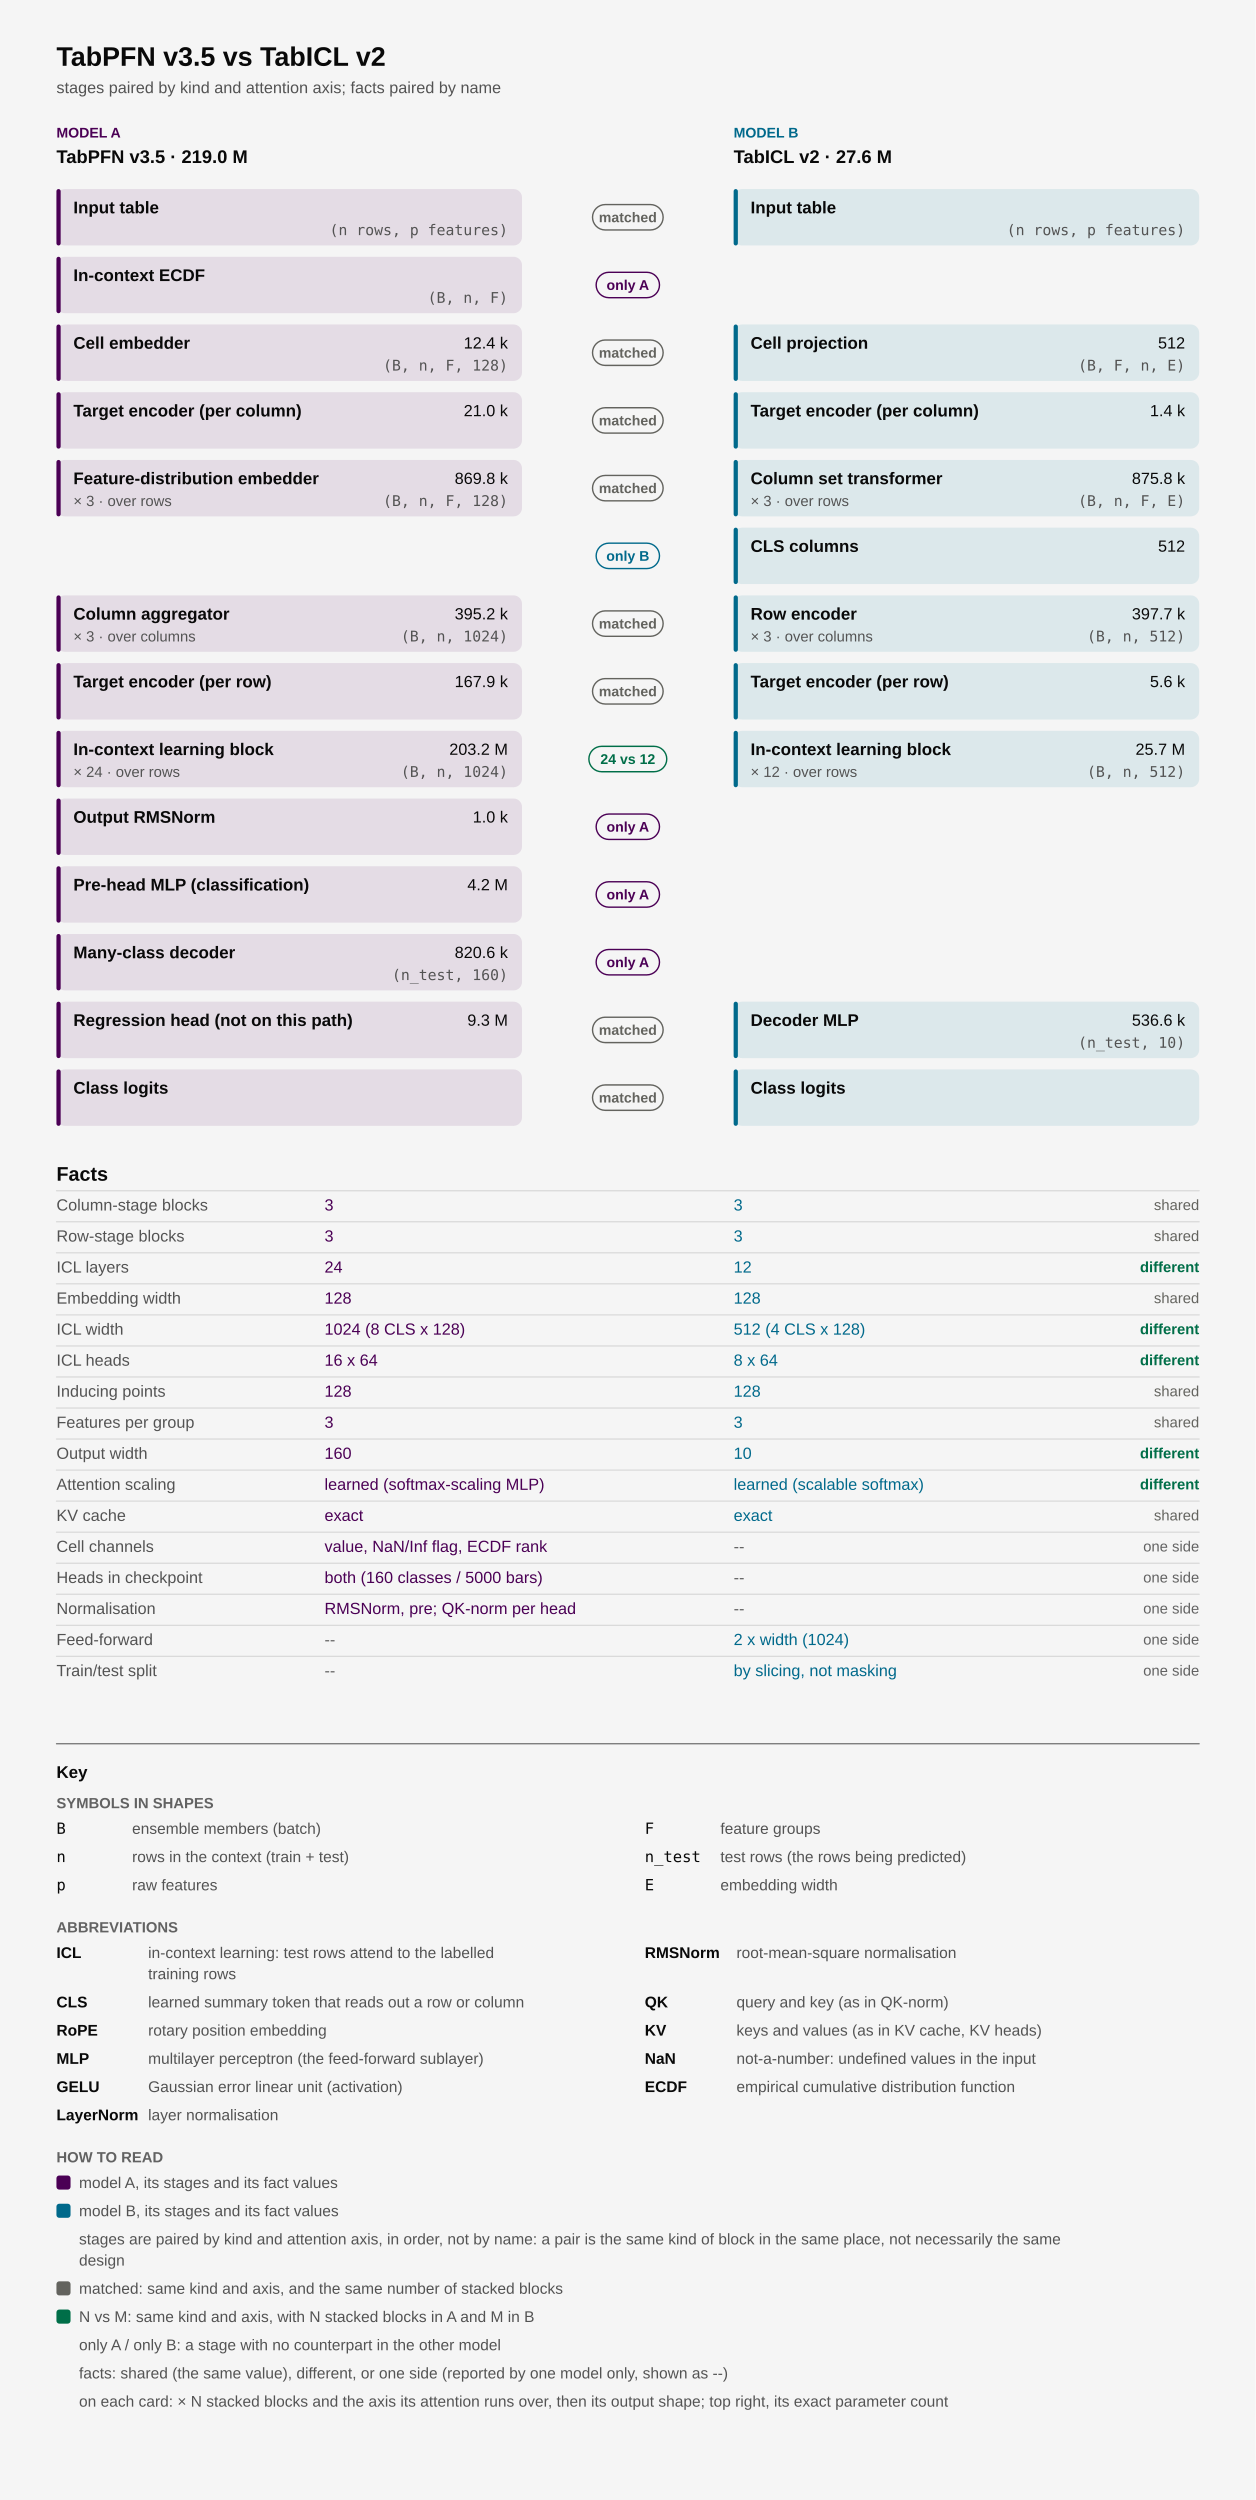
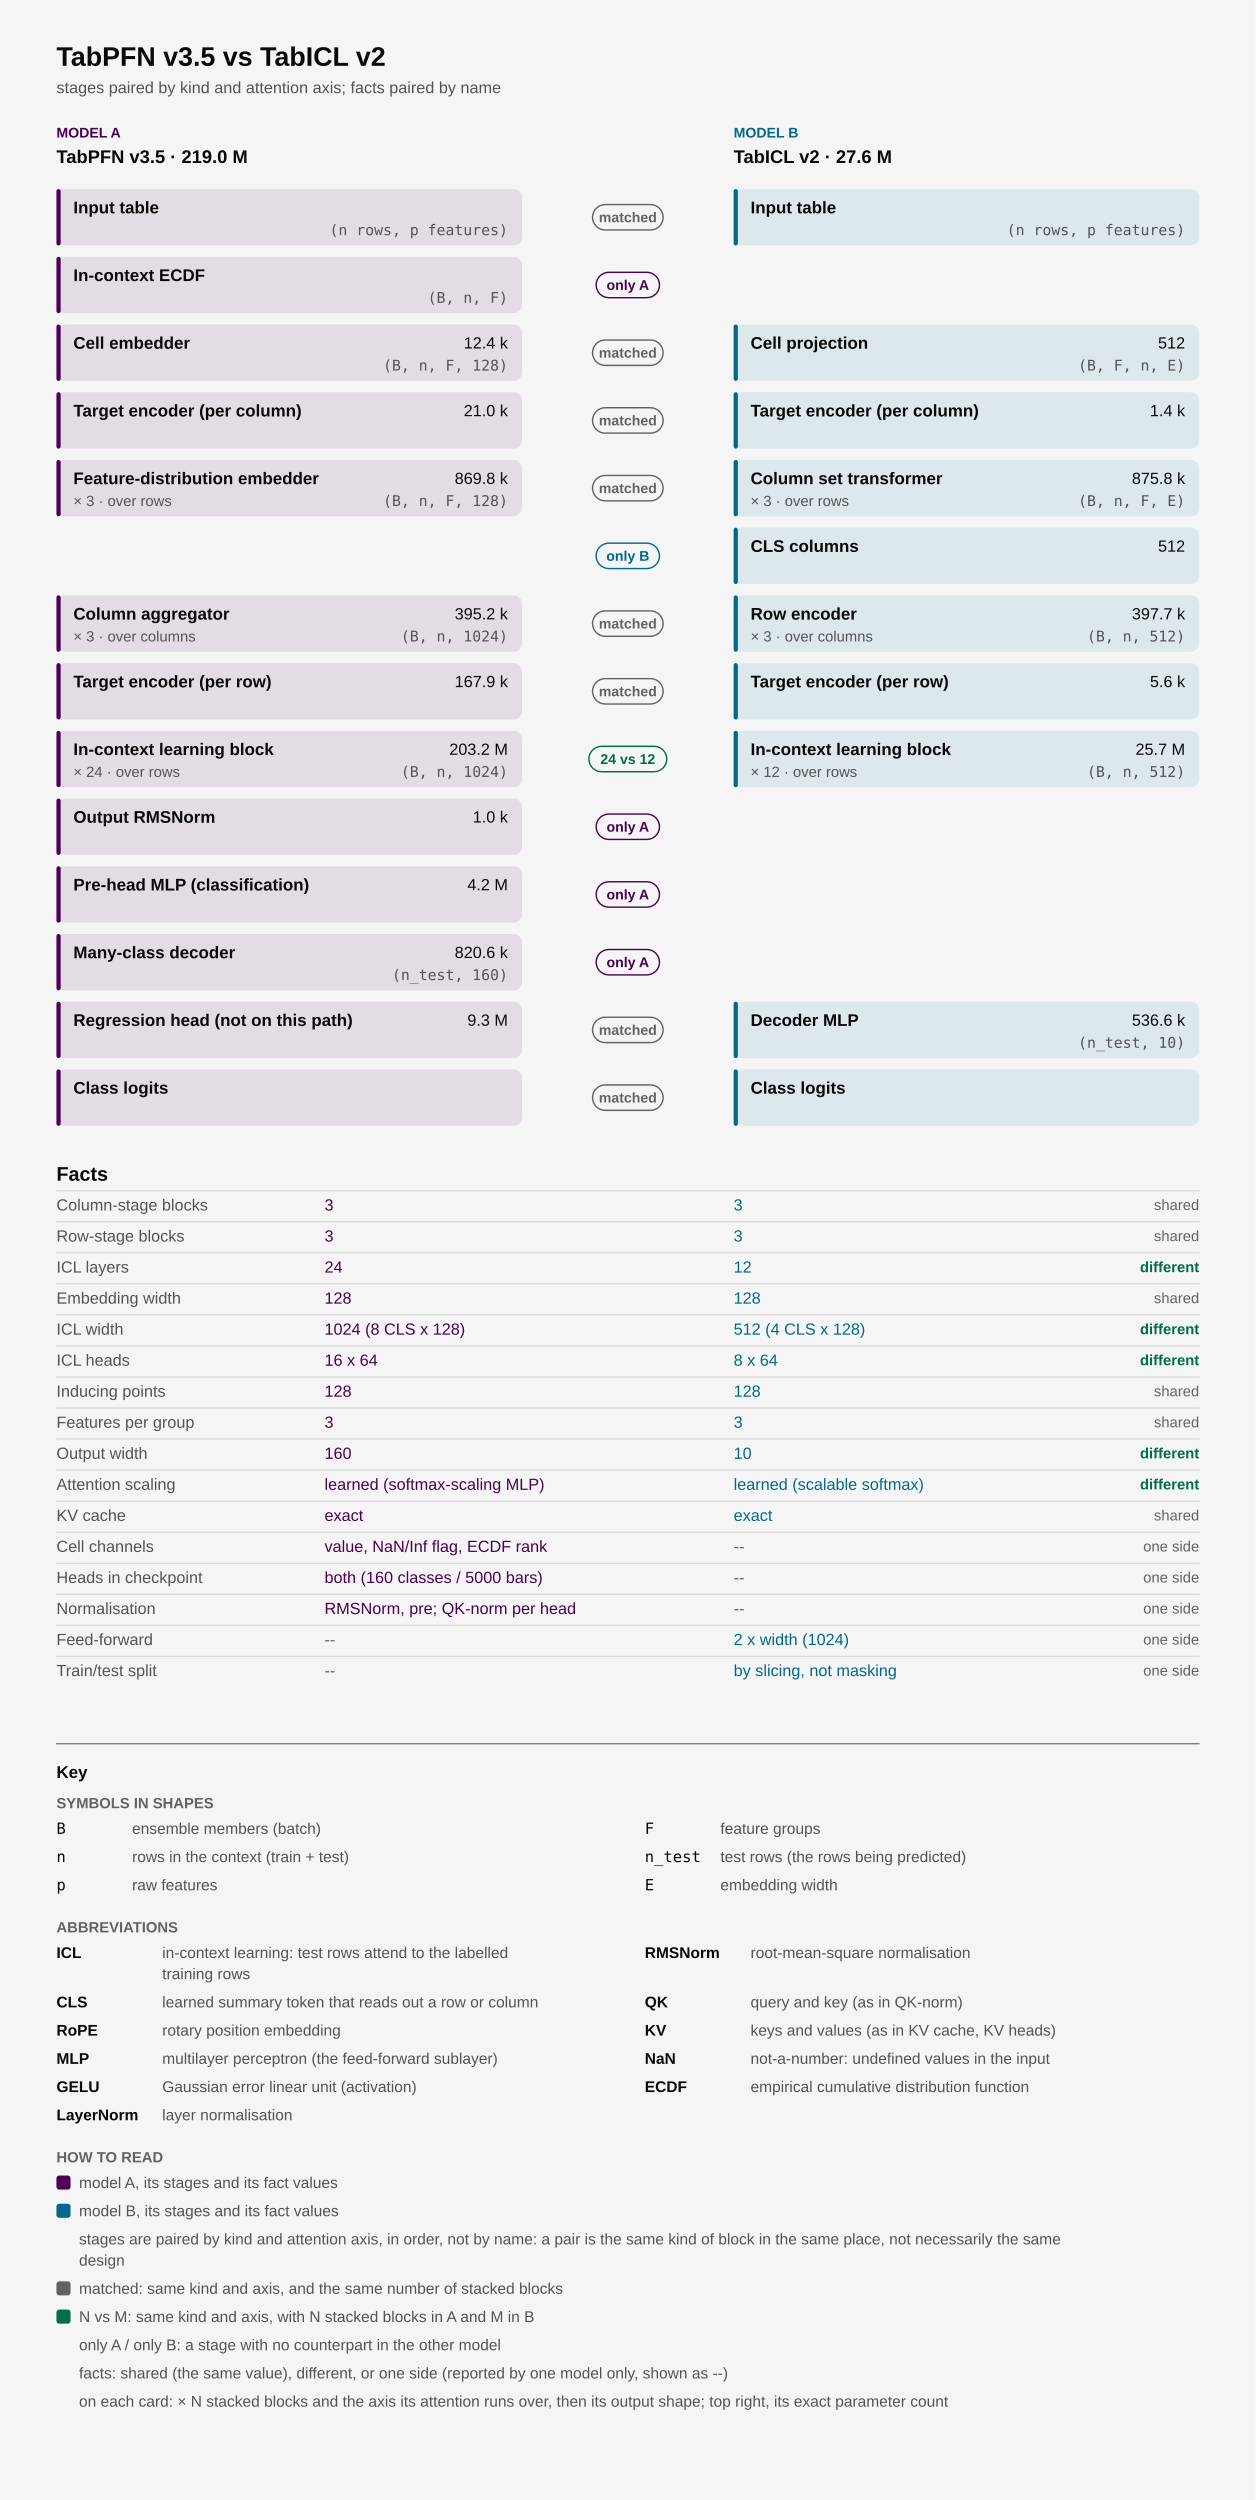
<svg xmlns="http://www.w3.org/2000/svg" width="890" height="1772" viewBox="0 0 890 1772">
  <rect width="890" height="1772" fill="#f5f5f5" />
  <text x="40" y="40" dy="0.35em" font-family="-apple-system, BlinkMacSystemFont, 'Segoe UI', 'Helvetica Neue', Arial, sans-serif" font-size="19px" font-weight="600" fill="#090909">TabPFN v3.5 vs TabICL v2</text>
  <text x="40" y="62" dy="0.35em" font-family="-apple-system, BlinkMacSystemFont, 'Segoe UI', 'Helvetica Neue', Arial, sans-serif" font-size="11.5px" fill="#535353">stages paired by kind and attention axis; facts paired by name</text>
  <text x="40" y="94" dy="0.35em" font-family="-apple-system, BlinkMacSystemFont, 'Segoe UI', 'Helvetica Neue', Arial, sans-serif" font-size="10px" font-weight="600" fill="#4b0055">MODEL A</text>
  <text x="40" y="111" dy="0.35em" font-family="-apple-system, BlinkMacSystemFont, 'Segoe UI', 'Helvetica Neue', Arial, sans-serif" font-size="13px" font-weight="600" fill="#090909">TabPFN v3.5  ·  219.0 M</text>
  <text x="520" y="94" dy="0.35em" font-family="-apple-system, BlinkMacSystemFont, 'Segoe UI', 'Helvetica Neue', Arial, sans-serif" font-size="10px" font-weight="600" fill="#00698B">MODEL B</text>
  <text x="520" y="111" dy="0.35em" font-family="-apple-system, BlinkMacSystemFont, 'Segoe UI', 'Helvetica Neue', Arial, sans-serif" font-size="13px" font-weight="600" fill="#090909">TabICL v2  ·  27.6 M</text>
  <rect x="40" y="134" width="330" height="40" rx="6" fill="#E4DCE5" />
  <rect x="40" y="134" width="3" height="40" rx="1.5" fill="#4b0055" />
  <text x="52" y="147" dy="0.35em" font-family="-apple-system, BlinkMacSystemFont, 'Segoe UI', 'Helvetica Neue', Arial, sans-serif" font-size="12px" font-weight="600" fill="#090909">Input table</text>
  <text x="360" y="163" dy="0.35em" font-family="ui-monospace, SFMono-Regular, Menlo, Consolas, monospace" font-size="10.5px" text-anchor="end" fill="#535353">(n rows, p features)</text>
  <rect x="520" y="134" width="330" height="40" rx="6" fill="#DCE8EB" />
  <rect x="520" y="134" width="3" height="40" rx="1.5" fill="#00698B" />
  <text x="532" y="147" dy="0.35em" font-family="-apple-system, BlinkMacSystemFont, 'Segoe UI', 'Helvetica Neue', Arial, sans-serif" font-size="12px" font-weight="600" fill="#090909">Input table</text>
  <text x="840" y="163" dy="0.35em" font-family="ui-monospace, SFMono-Regular, Menlo, Consolas, monospace" font-size="10.5px" text-anchor="end" fill="#535353">(n rows, p features)</text>
  <rect x="419.98" y="145" width="50.05" height="18" rx="9" fill="#f5f5f5" stroke="#63635E" stroke-width="1" />
  <text x="445" y="154" dy="0.35em" font-family="-apple-system, BlinkMacSystemFont, 'Segoe UI', 'Helvetica Neue', Arial, sans-serif" font-size="10px" font-weight="600" text-anchor="middle" fill="#63635E">matched</text>
  <rect x="40" y="182" width="330" height="40" rx="6" fill="#E4DCE5" />
  <rect x="40" y="182" width="3" height="40" rx="1.5" fill="#4b0055" />
  <text x="52" y="195" dy="0.35em" font-family="-apple-system, BlinkMacSystemFont, 'Segoe UI', 'Helvetica Neue', Arial, sans-serif" font-size="12px" font-weight="600" fill="#090909">In-context ECDF</text>
  <text x="360" y="211" dy="0.35em" font-family="ui-monospace, SFMono-Regular, Menlo, Consolas, monospace" font-size="10.5px" text-anchor="end" fill="#535353">(B, n, F)</text>
  <rect x="422.55" y="193" width="44.9" height="18" rx="9" fill="#f5f5f5" stroke="#4b0055" stroke-width="1" />
  <text x="445" y="202" dy="0.35em" font-family="-apple-system, BlinkMacSystemFont, 'Segoe UI', 'Helvetica Neue', Arial, sans-serif" font-size="10px" font-weight="600" text-anchor="middle" fill="#4b0055">only A</text>
  <rect x="40" y="230" width="330" height="40" rx="6" fill="#E4DCE5" />
  <rect x="40" y="230" width="3" height="40" rx="1.5" fill="#4b0055" />
  <text x="52" y="243" dy="0.35em" font-family="-apple-system, BlinkMacSystemFont, 'Segoe UI', 'Helvetica Neue', Arial, sans-serif" font-size="12px" font-weight="600" fill="#090909">Cell embedder</text>
  <text x="360" y="243" dy="0.35em" font-family="-apple-system, BlinkMacSystemFont, 'Segoe UI', 'Helvetica Neue', Arial, sans-serif" font-size="11.5px" text-anchor="end" fill="#090909">12.4 k</text>
  <text x="360" y="259" dy="0.35em" font-family="ui-monospace, SFMono-Regular, Menlo, Consolas, monospace" font-size="10.5px" text-anchor="end" fill="#535353">(B, n, F, 128)</text>
  <rect x="520" y="230" width="330" height="40" rx="6" fill="#DCE8EB" />
  <rect x="520" y="230" width="3" height="40" rx="1.5" fill="#00698B" />
  <text x="532" y="243" dy="0.35em" font-family="-apple-system, BlinkMacSystemFont, 'Segoe UI', 'Helvetica Neue', Arial, sans-serif" font-size="12px" font-weight="600" fill="#090909">Cell projection</text>
  <text x="840" y="243" dy="0.35em" font-family="-apple-system, BlinkMacSystemFont, 'Segoe UI', 'Helvetica Neue', Arial, sans-serif" font-size="11.5px" text-anchor="end" fill="#090909">512</text>
  <text x="840" y="259" dy="0.35em" font-family="ui-monospace, SFMono-Regular, Menlo, Consolas, monospace" font-size="10.5px" text-anchor="end" fill="#535353">(B, F, n, E)</text>
  <rect x="419.98" y="241" width="50.05" height="18" rx="9" fill="#f5f5f5" stroke="#63635E" stroke-width="1" />
  <text x="445" y="250" dy="0.35em" font-family="-apple-system, BlinkMacSystemFont, 'Segoe UI', 'Helvetica Neue', Arial, sans-serif" font-size="10px" font-weight="600" text-anchor="middle" fill="#63635E">matched</text>
  <rect x="40" y="278" width="330" height="40" rx="6" fill="#E4DCE5" />
  <rect x="40" y="278" width="3" height="40" rx="1.5" fill="#4b0055" />
  <text x="52" y="291" dy="0.35em" font-family="-apple-system, BlinkMacSystemFont, 'Segoe UI', 'Helvetica Neue', Arial, sans-serif" font-size="12px" font-weight="600" fill="#090909">Target encoder (per column)</text>
  <text x="360" y="291" dy="0.35em" font-family="-apple-system, BlinkMacSystemFont, 'Segoe UI', 'Helvetica Neue', Arial, sans-serif" font-size="11.5px" text-anchor="end" fill="#090909">21.0 k</text>
  <rect x="520" y="278" width="330" height="40" rx="6" fill="#DCE8EB" />
  <rect x="520" y="278" width="3" height="40" rx="1.5" fill="#00698B" />
  <text x="532" y="291" dy="0.35em" font-family="-apple-system, BlinkMacSystemFont, 'Segoe UI', 'Helvetica Neue', Arial, sans-serif" font-size="12px" font-weight="600" fill="#090909">Target encoder (per column)</text>
  <text x="840" y="291" dy="0.35em" font-family="-apple-system, BlinkMacSystemFont, 'Segoe UI', 'Helvetica Neue', Arial, sans-serif" font-size="11.5px" text-anchor="end" fill="#090909">1.4 k</text>
  <rect x="419.98" y="289" width="50.05" height="18" rx="9" fill="#f5f5f5" stroke="#63635E" stroke-width="1" />
  <text x="445" y="298" dy="0.35em" font-family="-apple-system, BlinkMacSystemFont, 'Segoe UI', 'Helvetica Neue', Arial, sans-serif" font-size="10px" font-weight="600" text-anchor="middle" fill="#63635E">matched</text>
  <rect x="40" y="326" width="330" height="40" rx="6" fill="#E4DCE5" />
  <rect x="40" y="326" width="3" height="40" rx="1.5" fill="#4b0055" />
  <text x="52" y="339" dy="0.35em" font-family="-apple-system, BlinkMacSystemFont, 'Segoe UI', 'Helvetica Neue', Arial, sans-serif" font-size="12px" font-weight="600" fill="#090909">Feature-distribution embedder</text>
  <text x="360" y="339" dy="0.35em" font-family="-apple-system, BlinkMacSystemFont, 'Segoe UI', 'Helvetica Neue', Arial, sans-serif" font-size="11.5px" text-anchor="end" fill="#090909">869.8 k</text>
  <text x="52" y="355" dy="0.35em" font-family="-apple-system, BlinkMacSystemFont, 'Segoe UI', 'Helvetica Neue', Arial, sans-serif" font-size="10.5px" fill="#535353">× 3  ·  over rows</text>
  <text x="360" y="355" dy="0.35em" font-family="ui-monospace, SFMono-Regular, Menlo, Consolas, monospace" font-size="10.5px" text-anchor="end" fill="#535353">(B, n, F, 128)</text>
  <rect x="520" y="326" width="330" height="40" rx="6" fill="#DCE8EB" />
  <rect x="520" y="326" width="3" height="40" rx="1.5" fill="#00698B" />
  <text x="532" y="339" dy="0.35em" font-family="-apple-system, BlinkMacSystemFont, 'Segoe UI', 'Helvetica Neue', Arial, sans-serif" font-size="12px" font-weight="600" fill="#090909">Column set transformer</text>
  <text x="840" y="339" dy="0.35em" font-family="-apple-system, BlinkMacSystemFont, 'Segoe UI', 'Helvetica Neue', Arial, sans-serif" font-size="11.5px" text-anchor="end" fill="#090909">875.8 k</text>
  <text x="532" y="355" dy="0.35em" font-family="-apple-system, BlinkMacSystemFont, 'Segoe UI', 'Helvetica Neue', Arial, sans-serif" font-size="10.5px" fill="#535353">× 3  ·  over rows</text>
  <text x="840" y="355" dy="0.35em" font-family="ui-monospace, SFMono-Regular, Menlo, Consolas, monospace" font-size="10.5px" text-anchor="end" fill="#535353">(B, n, F, E)</text>
  <rect x="419.98" y="337" width="50.05" height="18" rx="9" fill="#f5f5f5" stroke="#63635E" stroke-width="1" />
  <text x="445" y="346" dy="0.35em" font-family="-apple-system, BlinkMacSystemFont, 'Segoe UI', 'Helvetica Neue', Arial, sans-serif" font-size="10px" font-weight="600" text-anchor="middle" fill="#63635E">matched</text>
  <rect x="520" y="374" width="330" height="40" rx="6" fill="#DCE8EB" />
  <rect x="520" y="374" width="3" height="40" rx="1.5" fill="#00698B" />
  <text x="532" y="387" dy="0.35em" font-family="-apple-system, BlinkMacSystemFont, 'Segoe UI', 'Helvetica Neue', Arial, sans-serif" font-size="12px" font-weight="600" fill="#090909">CLS columns</text>
  <text x="840" y="387" dy="0.35em" font-family="-apple-system, BlinkMacSystemFont, 'Segoe UI', 'Helvetica Neue', Arial, sans-serif" font-size="11.5px" text-anchor="end" fill="#090909">512</text>
  <rect x="422.55" y="385" width="44.9" height="18" rx="9" fill="#f5f5f5" stroke="#00698B" stroke-width="1" />
  <text x="445" y="394" dy="0.35em" font-family="-apple-system, BlinkMacSystemFont, 'Segoe UI', 'Helvetica Neue', Arial, sans-serif" font-size="10px" font-weight="600" text-anchor="middle" fill="#00698B">only B</text>
  <rect x="40" y="422" width="330" height="40" rx="6" fill="#E4DCE5" />
  <rect x="40" y="422" width="3" height="40" rx="1.5" fill="#4b0055" />
  <text x="52" y="435" dy="0.35em" font-family="-apple-system, BlinkMacSystemFont, 'Segoe UI', 'Helvetica Neue', Arial, sans-serif" font-size="12px" font-weight="600" fill="#090909">Column aggregator</text>
  <text x="360" y="435" dy="0.35em" font-family="-apple-system, BlinkMacSystemFont, 'Segoe UI', 'Helvetica Neue', Arial, sans-serif" font-size="11.5px" text-anchor="end" fill="#090909">395.2 k</text>
  <text x="52" y="451" dy="0.35em" font-family="-apple-system, BlinkMacSystemFont, 'Segoe UI', 'Helvetica Neue', Arial, sans-serif" font-size="10.5px" fill="#535353">× 3  ·  over columns</text>
  <text x="360" y="451" dy="0.35em" font-family="ui-monospace, SFMono-Regular, Menlo, Consolas, monospace" font-size="10.5px" text-anchor="end" fill="#535353">(B, n, 1024)</text>
  <rect x="520" y="422" width="330" height="40" rx="6" fill="#DCE8EB" />
  <rect x="520" y="422" width="3" height="40" rx="1.5" fill="#00698B" />
  <text x="532" y="435" dy="0.35em" font-family="-apple-system, BlinkMacSystemFont, 'Segoe UI', 'Helvetica Neue', Arial, sans-serif" font-size="12px" font-weight="600" fill="#090909">Row encoder</text>
  <text x="840" y="435" dy="0.35em" font-family="-apple-system, BlinkMacSystemFont, 'Segoe UI', 'Helvetica Neue', Arial, sans-serif" font-size="11.5px" text-anchor="end" fill="#090909">397.7 k</text>
  <text x="532" y="451" dy="0.35em" font-family="-apple-system, BlinkMacSystemFont, 'Segoe UI', 'Helvetica Neue', Arial, sans-serif" font-size="10.5px" fill="#535353">× 3  ·  over columns</text>
  <text x="840" y="451" dy="0.35em" font-family="ui-monospace, SFMono-Regular, Menlo, Consolas, monospace" font-size="10.5px" text-anchor="end" fill="#535353">(B, n, 512)</text>
  <rect x="419.98" y="433" width="50.05" height="18" rx="9" fill="#f5f5f5" stroke="#63635E" stroke-width="1" />
  <text x="445" y="442" dy="0.35em" font-family="-apple-system, BlinkMacSystemFont, 'Segoe UI', 'Helvetica Neue', Arial, sans-serif" font-size="10px" font-weight="600" text-anchor="middle" fill="#63635E">matched</text>
  <rect x="40" y="470" width="330" height="40" rx="6" fill="#E4DCE5" />
  <rect x="40" y="470" width="3" height="40" rx="1.5" fill="#4b0055" />
  <text x="52" y="483" dy="0.35em" font-family="-apple-system, BlinkMacSystemFont, 'Segoe UI', 'Helvetica Neue', Arial, sans-serif" font-size="12px" font-weight="600" fill="#090909">Target encoder (per row)</text>
  <text x="360" y="483" dy="0.35em" font-family="-apple-system, BlinkMacSystemFont, 'Segoe UI', 'Helvetica Neue', Arial, sans-serif" font-size="11.5px" text-anchor="end" fill="#090909">167.9 k</text>
  <rect x="520" y="470" width="330" height="40" rx="6" fill="#DCE8EB" />
  <rect x="520" y="470" width="3" height="40" rx="1.5" fill="#00698B" />
  <text x="532" y="483" dy="0.35em" font-family="-apple-system, BlinkMacSystemFont, 'Segoe UI', 'Helvetica Neue', Arial, sans-serif" font-size="12px" font-weight="600" fill="#090909">Target encoder (per row)</text>
  <text x="840" y="483" dy="0.35em" font-family="-apple-system, BlinkMacSystemFont, 'Segoe UI', 'Helvetica Neue', Arial, sans-serif" font-size="11.5px" text-anchor="end" fill="#090909">5.6 k</text>
  <rect x="419.98" y="481" width="50.05" height="18" rx="9" fill="#f5f5f5" stroke="#63635E" stroke-width="1" />
  <text x="445" y="490" dy="0.35em" font-family="-apple-system, BlinkMacSystemFont, 'Segoe UI', 'Helvetica Neue', Arial, sans-serif" font-size="10px" font-weight="600" text-anchor="middle" fill="#63635E">matched</text>
  <rect x="40" y="518" width="330" height="40" rx="6" fill="#E4DCE5" />
  <rect x="40" y="518" width="3" height="40" rx="1.5" fill="#4b0055" />
  <text x="52" y="531" dy="0.35em" font-family="-apple-system, BlinkMacSystemFont, 'Segoe UI', 'Helvetica Neue', Arial, sans-serif" font-size="12px" font-weight="600" fill="#090909">In-context learning block</text>
  <text x="360" y="531" dy="0.35em" font-family="-apple-system, BlinkMacSystemFont, 'Segoe UI', 'Helvetica Neue', Arial, sans-serif" font-size="11.5px" text-anchor="end" fill="#090909">203.2 M</text>
  <text x="52" y="547" dy="0.35em" font-family="-apple-system, BlinkMacSystemFont, 'Segoe UI', 'Helvetica Neue', Arial, sans-serif" font-size="10.5px" fill="#535353">× 24  ·  over rows</text>
  <text x="360" y="547" dy="0.35em" font-family="ui-monospace, SFMono-Regular, Menlo, Consolas, monospace" font-size="10.5px" text-anchor="end" fill="#535353">(B, n, 1024)</text>
  <rect x="520" y="518" width="330" height="40" rx="6" fill="#DCE8EB" />
  <rect x="520" y="518" width="3" height="40" rx="1.5" fill="#00698B" />
  <text x="532" y="531" dy="0.35em" font-family="-apple-system, BlinkMacSystemFont, 'Segoe UI', 'Helvetica Neue', Arial, sans-serif" font-size="12px" font-weight="600" fill="#090909">In-context learning block</text>
  <text x="840" y="531" dy="0.35em" font-family="-apple-system, BlinkMacSystemFont, 'Segoe UI', 'Helvetica Neue', Arial, sans-serif" font-size="11.5px" text-anchor="end" fill="#090909">25.7 M</text>
  <text x="532" y="547" dy="0.35em" font-family="-apple-system, BlinkMacSystemFont, 'Segoe UI', 'Helvetica Neue', Arial, sans-serif" font-size="10.5px" fill="#535353">× 12  ·  over rows</text>
  <text x="840" y="547" dy="0.35em" font-family="ui-monospace, SFMono-Regular, Menlo, Consolas, monospace" font-size="10.5px" text-anchor="end" fill="#535353">(B, n, 512)</text>
  <rect x="417.4" y="529" width="55.2" height="18" rx="9" fill="#f5f5f5" stroke="#006E48" stroke-width="1" />
  <text x="445" y="538" dy="0.35em" font-family="-apple-system, BlinkMacSystemFont, 'Segoe UI', 'Helvetica Neue', Arial, sans-serif" font-size="10px" font-weight="600" text-anchor="middle" fill="#006E48">24 vs 12</text>
  <rect x="40" y="566" width="330" height="40" rx="6" fill="#E4DCE5" />
  <rect x="40" y="566" width="3" height="40" rx="1.5" fill="#4b0055" />
  <text x="52" y="579" dy="0.35em" font-family="-apple-system, BlinkMacSystemFont, 'Segoe UI', 'Helvetica Neue', Arial, sans-serif" font-size="12px" font-weight="600" fill="#090909">Output RMSNorm</text>
  <text x="360" y="579" dy="0.35em" font-family="-apple-system, BlinkMacSystemFont, 'Segoe UI', 'Helvetica Neue', Arial, sans-serif" font-size="11.5px" text-anchor="end" fill="#090909">1.0 k</text>
  <rect x="422.55" y="577" width="44.9" height="18" rx="9" fill="#f5f5f5" stroke="#4b0055" stroke-width="1" />
  <text x="445" y="586" dy="0.35em" font-family="-apple-system, BlinkMacSystemFont, 'Segoe UI', 'Helvetica Neue', Arial, sans-serif" font-size="10px" font-weight="600" text-anchor="middle" fill="#4b0055">only A</text>
  <rect x="40" y="614" width="330" height="40" rx="6" fill="#E4DCE5" />
  <rect x="40" y="614" width="3" height="40" rx="1.5" fill="#4b0055" />
  <text x="52" y="627" dy="0.35em" font-family="-apple-system, BlinkMacSystemFont, 'Segoe UI', 'Helvetica Neue', Arial, sans-serif" font-size="12px" font-weight="600" fill="#090909">Pre-head MLP (classification)</text>
  <text x="360" y="627" dy="0.35em" font-family="-apple-system, BlinkMacSystemFont, 'Segoe UI', 'Helvetica Neue', Arial, sans-serif" font-size="11.5px" text-anchor="end" fill="#090909">4.2 M</text>
  <rect x="422.55" y="625" width="44.9" height="18" rx="9" fill="#f5f5f5" stroke="#4b0055" stroke-width="1" />
  <text x="445" y="634" dy="0.35em" font-family="-apple-system, BlinkMacSystemFont, 'Segoe UI', 'Helvetica Neue', Arial, sans-serif" font-size="10px" font-weight="600" text-anchor="middle" fill="#4b0055">only A</text>
  <rect x="40" y="662" width="330" height="40" rx="6" fill="#E4DCE5" />
  <rect x="40" y="662" width="3" height="40" rx="1.5" fill="#4b0055" />
  <text x="52" y="675" dy="0.35em" font-family="-apple-system, BlinkMacSystemFont, 'Segoe UI', 'Helvetica Neue', Arial, sans-serif" font-size="12px" font-weight="600" fill="#090909">Many-class decoder</text>
  <text x="360" y="675" dy="0.35em" font-family="-apple-system, BlinkMacSystemFont, 'Segoe UI', 'Helvetica Neue', Arial, sans-serif" font-size="11.5px" text-anchor="end" fill="#090909">820.6 k</text>
  <text x="360" y="691" dy="0.35em" font-family="ui-monospace, SFMono-Regular, Menlo, Consolas, monospace" font-size="10.5px" text-anchor="end" fill="#535353">(n_test, 160)</text>
  <rect x="422.55" y="673" width="44.9" height="18" rx="9" fill="#f5f5f5" stroke="#4b0055" stroke-width="1" />
  <text x="445" y="682" dy="0.35em" font-family="-apple-system, BlinkMacSystemFont, 'Segoe UI', 'Helvetica Neue', Arial, sans-serif" font-size="10px" font-weight="600" text-anchor="middle" fill="#4b0055">only A</text>
  <rect x="40" y="710" width="330" height="40" rx="6" fill="#E4DCE5" />
  <rect x="40" y="710" width="3" height="40" rx="1.5" fill="#4b0055" />
  <text x="52" y="723" dy="0.35em" font-family="-apple-system, BlinkMacSystemFont, 'Segoe UI', 'Helvetica Neue', Arial, sans-serif" font-size="12px" font-weight="600" fill="#090909">Regression head (not on this path)</text>
  <text x="360" y="723" dy="0.35em" font-family="-apple-system, BlinkMacSystemFont, 'Segoe UI', 'Helvetica Neue', Arial, sans-serif" font-size="11.5px" text-anchor="end" fill="#090909">9.3 M</text>
  <rect x="520" y="710" width="330" height="40" rx="6" fill="#DCE8EB" />
  <rect x="520" y="710" width="3" height="40" rx="1.5" fill="#00698B" />
  <text x="532" y="723" dy="0.35em" font-family="-apple-system, BlinkMacSystemFont, 'Segoe UI', 'Helvetica Neue', Arial, sans-serif" font-size="12px" font-weight="600" fill="#090909">Decoder MLP</text>
  <text x="840" y="723" dy="0.35em" font-family="-apple-system, BlinkMacSystemFont, 'Segoe UI', 'Helvetica Neue', Arial, sans-serif" font-size="11.5px" text-anchor="end" fill="#090909">536.6 k</text>
  <text x="840" y="739" dy="0.35em" font-family="ui-monospace, SFMono-Regular, Menlo, Consolas, monospace" font-size="10.5px" text-anchor="end" fill="#535353">(n_test, 10)</text>
  <rect x="419.98" y="721" width="50.05" height="18" rx="9" fill="#f5f5f5" stroke="#63635E" stroke-width="1" />
  <text x="445" y="730" dy="0.35em" font-family="-apple-system, BlinkMacSystemFont, 'Segoe UI', 'Helvetica Neue', Arial, sans-serif" font-size="10px" font-weight="600" text-anchor="middle" fill="#63635E">matched</text>
  <rect x="40" y="758" width="330" height="40" rx="6" fill="#E4DCE5" />
  <rect x="40" y="758" width="3" height="40" rx="1.5" fill="#4b0055" />
  <text x="52" y="771" dy="0.35em" font-family="-apple-system, BlinkMacSystemFont, 'Segoe UI', 'Helvetica Neue', Arial, sans-serif" font-size="12px" font-weight="600" fill="#090909">Class logits</text>
  <rect x="520" y="758" width="330" height="40" rx="6" fill="#DCE8EB" />
  <rect x="520" y="758" width="3" height="40" rx="1.5" fill="#00698B" />
  <text x="532" y="771" dy="0.35em" font-family="-apple-system, BlinkMacSystemFont, 'Segoe UI', 'Helvetica Neue', Arial, sans-serif" font-size="12px" font-weight="600" fill="#090909">Class logits</text>
  <rect x="419.98" y="769" width="50.05" height="18" rx="9" fill="#f5f5f5" stroke="#63635E" stroke-width="1" />
  <text x="445" y="778" dy="0.35em" font-family="-apple-system, BlinkMacSystemFont, 'Segoe UI', 'Helvetica Neue', Arial, sans-serif" font-size="10px" font-weight="600" text-anchor="middle" fill="#63635E">matched</text>
  <text x="40" y="832" dy="0.35em" font-family="-apple-system, BlinkMacSystemFont, 'Segoe UI', 'Helvetica Neue', Arial, sans-serif" font-size="14px" font-weight="600" fill="#090909">Facts</text>
  <line x1="40" y1="844" x2="850" y2="844" stroke="#D6D6D6" stroke-width="0.8" stroke-linecap="round" />
  <text x="40" y="854" dy="0.35em" font-family="-apple-system, BlinkMacSystemFont, 'Segoe UI', 'Helvetica Neue', Arial, sans-serif" font-size="11.5px" fill="#535353">Column-stage blocks</text>
  <text x="230" y="854" dy="0.35em" font-family="-apple-system, BlinkMacSystemFont, 'Segoe UI', 'Helvetica Neue', Arial, sans-serif" font-size="11.5px" fill="#4b0055">3</text>
  <text x="520" y="854" dy="0.35em" font-family="-apple-system, BlinkMacSystemFont, 'Segoe UI', 'Helvetica Neue', Arial, sans-serif" font-size="11.5px" fill="#00698B">3</text>
  <text x="850" y="854" dy="0.35em" font-family="-apple-system, BlinkMacSystemFont, 'Segoe UI', 'Helvetica Neue', Arial, sans-serif" font-size="10.5px" text-anchor="end" fill="#63635E">shared</text>
  <line x1="40" y1="866" x2="850" y2="866" stroke="#D6D6D6" stroke-width="0.8" stroke-linecap="round" />
  <text x="40" y="876" dy="0.35em" font-family="-apple-system, BlinkMacSystemFont, 'Segoe UI', 'Helvetica Neue', Arial, sans-serif" font-size="11.5px" fill="#535353">Row-stage blocks</text>
  <text x="230" y="876" dy="0.35em" font-family="-apple-system, BlinkMacSystemFont, 'Segoe UI', 'Helvetica Neue', Arial, sans-serif" font-size="11.5px" fill="#4b0055">3</text>
  <text x="520" y="876" dy="0.35em" font-family="-apple-system, BlinkMacSystemFont, 'Segoe UI', 'Helvetica Neue', Arial, sans-serif" font-size="11.5px" fill="#00698B">3</text>
  <text x="850" y="876" dy="0.35em" font-family="-apple-system, BlinkMacSystemFont, 'Segoe UI', 'Helvetica Neue', Arial, sans-serif" font-size="10.5px" text-anchor="end" fill="#63635E">shared</text>
  <line x1="40" y1="888" x2="850" y2="888" stroke="#D6D6D6" stroke-width="0.8" stroke-linecap="round" />
  <text x="40" y="898" dy="0.35em" font-family="-apple-system, BlinkMacSystemFont, 'Segoe UI', 'Helvetica Neue', Arial, sans-serif" font-size="11.5px" fill="#535353">ICL layers</text>
  <text x="230" y="898" dy="0.35em" font-family="-apple-system, BlinkMacSystemFont, 'Segoe UI', 'Helvetica Neue', Arial, sans-serif" font-size="11.5px" fill="#4b0055">24</text>
  <text x="520" y="898" dy="0.35em" font-family="-apple-system, BlinkMacSystemFont, 'Segoe UI', 'Helvetica Neue', Arial, sans-serif" font-size="11.5px" fill="#00698B">12</text>
  <text x="850" y="898" dy="0.35em" font-family="-apple-system, BlinkMacSystemFont, 'Segoe UI', 'Helvetica Neue', Arial, sans-serif" font-size="10.5px" font-weight="600" text-anchor="end" fill="#006E48">different</text>
  <line x1="40" y1="910" x2="850" y2="910" stroke="#D6D6D6" stroke-width="0.8" stroke-linecap="round" />
  <text x="40" y="920" dy="0.35em" font-family="-apple-system, BlinkMacSystemFont, 'Segoe UI', 'Helvetica Neue', Arial, sans-serif" font-size="11.5px" fill="#535353">Embedding width</text>
  <text x="230" y="920" dy="0.35em" font-family="-apple-system, BlinkMacSystemFont, 'Segoe UI', 'Helvetica Neue', Arial, sans-serif" font-size="11.5px" fill="#4b0055">128</text>
  <text x="520" y="920" dy="0.35em" font-family="-apple-system, BlinkMacSystemFont, 'Segoe UI', 'Helvetica Neue', Arial, sans-serif" font-size="11.5px" fill="#00698B">128</text>
  <text x="850" y="920" dy="0.35em" font-family="-apple-system, BlinkMacSystemFont, 'Segoe UI', 'Helvetica Neue', Arial, sans-serif" font-size="10.5px" text-anchor="end" fill="#63635E">shared</text>
  <line x1="40" y1="932" x2="850" y2="932" stroke="#D6D6D6" stroke-width="0.8" stroke-linecap="round" />
  <text x="40" y="942" dy="0.35em" font-family="-apple-system, BlinkMacSystemFont, 'Segoe UI', 'Helvetica Neue', Arial, sans-serif" font-size="11.5px" fill="#535353">ICL width</text>
  <text x="230" y="942" dy="0.35em" font-family="-apple-system, BlinkMacSystemFont, 'Segoe UI', 'Helvetica Neue', Arial, sans-serif" font-size="11.5px" fill="#4b0055">1024 (8 CLS x 128)</text>
  <text x="520" y="942" dy="0.35em" font-family="-apple-system, BlinkMacSystemFont, 'Segoe UI', 'Helvetica Neue', Arial, sans-serif" font-size="11.5px" fill="#00698B">512 (4 CLS x 128)</text>
  <text x="850" y="942" dy="0.35em" font-family="-apple-system, BlinkMacSystemFont, 'Segoe UI', 'Helvetica Neue', Arial, sans-serif" font-size="10.5px" font-weight="600" text-anchor="end" fill="#006E48">different</text>
  <line x1="40" y1="954" x2="850" y2="954" stroke="#D6D6D6" stroke-width="0.8" stroke-linecap="round" />
  <text x="40" y="964" dy="0.35em" font-family="-apple-system, BlinkMacSystemFont, 'Segoe UI', 'Helvetica Neue', Arial, sans-serif" font-size="11.5px" fill="#535353">ICL heads</text>
  <text x="230" y="964" dy="0.35em" font-family="-apple-system, BlinkMacSystemFont, 'Segoe UI', 'Helvetica Neue', Arial, sans-serif" font-size="11.5px" fill="#4b0055">16 x 64</text>
  <text x="520" y="964" dy="0.35em" font-family="-apple-system, BlinkMacSystemFont, 'Segoe UI', 'Helvetica Neue', Arial, sans-serif" font-size="11.5px" fill="#00698B">8 x 64</text>
  <text x="850" y="964" dy="0.35em" font-family="-apple-system, BlinkMacSystemFont, 'Segoe UI', 'Helvetica Neue', Arial, sans-serif" font-size="10.5px" font-weight="600" text-anchor="end" fill="#006E48">different</text>
  <line x1="40" y1="976" x2="850" y2="976" stroke="#D6D6D6" stroke-width="0.8" stroke-linecap="round" />
  <text x="40" y="986" dy="0.35em" font-family="-apple-system, BlinkMacSystemFont, 'Segoe UI', 'Helvetica Neue', Arial, sans-serif" font-size="11.5px" fill="#535353">Inducing points</text>
  <text x="230" y="986" dy="0.35em" font-family="-apple-system, BlinkMacSystemFont, 'Segoe UI', 'Helvetica Neue', Arial, sans-serif" font-size="11.5px" fill="#4b0055">128</text>
  <text x="520" y="986" dy="0.35em" font-family="-apple-system, BlinkMacSystemFont, 'Segoe UI', 'Helvetica Neue', Arial, sans-serif" font-size="11.5px" fill="#00698B">128</text>
  <text x="850" y="986" dy="0.35em" font-family="-apple-system, BlinkMacSystemFont, 'Segoe UI', 'Helvetica Neue', Arial, sans-serif" font-size="10.5px" text-anchor="end" fill="#63635E">shared</text>
  <line x1="40" y1="998" x2="850" y2="998" stroke="#D6D6D6" stroke-width="0.8" stroke-linecap="round" />
  <text x="40" y="1008" dy="0.35em" font-family="-apple-system, BlinkMacSystemFont, 'Segoe UI', 'Helvetica Neue', Arial, sans-serif" font-size="11.5px" fill="#535353">Features per group</text>
  <text x="230" y="1008" dy="0.35em" font-family="-apple-system, BlinkMacSystemFont, 'Segoe UI', 'Helvetica Neue', Arial, sans-serif" font-size="11.5px" fill="#4b0055">3</text>
  <text x="520" y="1008" dy="0.35em" font-family="-apple-system, BlinkMacSystemFont, 'Segoe UI', 'Helvetica Neue', Arial, sans-serif" font-size="11.5px" fill="#00698B">3</text>
  <text x="850" y="1008" dy="0.35em" font-family="-apple-system, BlinkMacSystemFont, 'Segoe UI', 'Helvetica Neue', Arial, sans-serif" font-size="10.5px" text-anchor="end" fill="#63635E">shared</text>
  <line x1="40" y1="1020" x2="850" y2="1020" stroke="#D6D6D6" stroke-width="0.8" stroke-linecap="round" />
  <text x="40" y="1030" dy="0.35em" font-family="-apple-system, BlinkMacSystemFont, 'Segoe UI', 'Helvetica Neue', Arial, sans-serif" font-size="11.5px" fill="#535353">Output width</text>
  <text x="230" y="1030" dy="0.35em" font-family="-apple-system, BlinkMacSystemFont, 'Segoe UI', 'Helvetica Neue', Arial, sans-serif" font-size="11.5px" fill="#4b0055">160</text>
  <text x="520" y="1030" dy="0.35em" font-family="-apple-system, BlinkMacSystemFont, 'Segoe UI', 'Helvetica Neue', Arial, sans-serif" font-size="11.5px" fill="#00698B">10</text>
  <text x="850" y="1030" dy="0.35em" font-family="-apple-system, BlinkMacSystemFont, 'Segoe UI', 'Helvetica Neue', Arial, sans-serif" font-size="10.5px" font-weight="600" text-anchor="end" fill="#006E48">different</text>
  <line x1="40" y1="1042" x2="850" y2="1042" stroke="#D6D6D6" stroke-width="0.8" stroke-linecap="round" />
  <text x="40" y="1052" dy="0.35em" font-family="-apple-system, BlinkMacSystemFont, 'Segoe UI', 'Helvetica Neue', Arial, sans-serif" font-size="11.5px" fill="#535353">Attention scaling</text>
  <text x="230" y="1052" dy="0.35em" font-family="-apple-system, BlinkMacSystemFont, 'Segoe UI', 'Helvetica Neue', Arial, sans-serif" font-size="11.5px" fill="#4b0055">learned (softmax-scaling MLP)</text>
  <text x="520" y="1052" dy="0.35em" font-family="-apple-system, BlinkMacSystemFont, 'Segoe UI', 'Helvetica Neue', Arial, sans-serif" font-size="11.5px" fill="#00698B">learned (scalable softmax)</text>
  <text x="850" y="1052" dy="0.35em" font-family="-apple-system, BlinkMacSystemFont, 'Segoe UI', 'Helvetica Neue', Arial, sans-serif" font-size="10.5px" font-weight="600" text-anchor="end" fill="#006E48">different</text>
  <line x1="40" y1="1064" x2="850" y2="1064" stroke="#D6D6D6" stroke-width="0.8" stroke-linecap="round" />
  <text x="40" y="1074" dy="0.35em" font-family="-apple-system, BlinkMacSystemFont, 'Segoe UI', 'Helvetica Neue', Arial, sans-serif" font-size="11.5px" fill="#535353">KV cache</text>
  <text x="230" y="1074" dy="0.35em" font-family="-apple-system, BlinkMacSystemFont, 'Segoe UI', 'Helvetica Neue', Arial, sans-serif" font-size="11.5px" fill="#4b0055">exact</text>
  <text x="520" y="1074" dy="0.35em" font-family="-apple-system, BlinkMacSystemFont, 'Segoe UI', 'Helvetica Neue', Arial, sans-serif" font-size="11.5px" fill="#00698B">exact</text>
  <text x="850" y="1074" dy="0.35em" font-family="-apple-system, BlinkMacSystemFont, 'Segoe UI', 'Helvetica Neue', Arial, sans-serif" font-size="10.5px" text-anchor="end" fill="#63635E">shared</text>
  <line x1="40" y1="1086" x2="850" y2="1086" stroke="#D6D6D6" stroke-width="0.8" stroke-linecap="round" />
  <text x="40" y="1096" dy="0.35em" font-family="-apple-system, BlinkMacSystemFont, 'Segoe UI', 'Helvetica Neue', Arial, sans-serif" font-size="11.5px" fill="#535353">Cell channels</text>
  <text x="230" y="1096" dy="0.35em" font-family="-apple-system, BlinkMacSystemFont, 'Segoe UI', 'Helvetica Neue', Arial, sans-serif" font-size="11.5px" fill="#4b0055">value, NaN/Inf flag, ECDF rank</text>
  <text x="520" y="1096" dy="0.35em" font-family="-apple-system, BlinkMacSystemFont, 'Segoe UI', 'Helvetica Neue', Arial, sans-serif" font-size="11.5px" fill="#626262">--</text>
  <text x="850" y="1096" dy="0.35em" font-family="-apple-system, BlinkMacSystemFont, 'Segoe UI', 'Helvetica Neue', Arial, sans-serif" font-size="10.5px" text-anchor="end" fill="#626262">one side</text>
  <line x1="40" y1="1108" x2="850" y2="1108" stroke="#D6D6D6" stroke-width="0.8" stroke-linecap="round" />
  <text x="40" y="1118" dy="0.35em" font-family="-apple-system, BlinkMacSystemFont, 'Segoe UI', 'Helvetica Neue', Arial, sans-serif" font-size="11.5px" fill="#535353">Heads in checkpoint</text>
  <text x="230" y="1118" dy="0.35em" font-family="-apple-system, BlinkMacSystemFont, 'Segoe UI', 'Helvetica Neue', Arial, sans-serif" font-size="11.5px" fill="#4b0055">both (160 classes / 5000 bars)</text>
  <text x="520" y="1118" dy="0.35em" font-family="-apple-system, BlinkMacSystemFont, 'Segoe UI', 'Helvetica Neue', Arial, sans-serif" font-size="11.5px" fill="#626262">--</text>
  <text x="850" y="1118" dy="0.35em" font-family="-apple-system, BlinkMacSystemFont, 'Segoe UI', 'Helvetica Neue', Arial, sans-serif" font-size="10.5px" text-anchor="end" fill="#626262">one side</text>
  <line x1="40" y1="1130" x2="850" y2="1130" stroke="#D6D6D6" stroke-width="0.8" stroke-linecap="round" />
  <text x="40" y="1140" dy="0.35em" font-family="-apple-system, BlinkMacSystemFont, 'Segoe UI', 'Helvetica Neue', Arial, sans-serif" font-size="11.5px" fill="#535353">Normalisation</text>
  <text x="230" y="1140" dy="0.35em" font-family="-apple-system, BlinkMacSystemFont, 'Segoe UI', 'Helvetica Neue', Arial, sans-serif" font-size="11.5px" fill="#4b0055">RMSNorm, pre; QK-norm per head</text>
  <text x="520" y="1140" dy="0.35em" font-family="-apple-system, BlinkMacSystemFont, 'Segoe UI', 'Helvetica Neue', Arial, sans-serif" font-size="11.5px" fill="#626262">--</text>
  <text x="850" y="1140" dy="0.35em" font-family="-apple-system, BlinkMacSystemFont, 'Segoe UI', 'Helvetica Neue', Arial, sans-serif" font-size="10.5px" text-anchor="end" fill="#626262">one side</text>
  <line x1="40" y1="1152" x2="850" y2="1152" stroke="#D6D6D6" stroke-width="0.8" stroke-linecap="round" />
  <text x="40" y="1162" dy="0.35em" font-family="-apple-system, BlinkMacSystemFont, 'Segoe UI', 'Helvetica Neue', Arial, sans-serif" font-size="11.5px" fill="#535353">Feed-forward</text>
  <text x="230" y="1162" dy="0.35em" font-family="-apple-system, BlinkMacSystemFont, 'Segoe UI', 'Helvetica Neue', Arial, sans-serif" font-size="11.5px" fill="#626262">--</text>
  <text x="520" y="1162" dy="0.35em" font-family="-apple-system, BlinkMacSystemFont, 'Segoe UI', 'Helvetica Neue', Arial, sans-serif" font-size="11.5px" fill="#00698B">2 x width (1024)</text>
  <text x="850" y="1162" dy="0.35em" font-family="-apple-system, BlinkMacSystemFont, 'Segoe UI', 'Helvetica Neue', Arial, sans-serif" font-size="10.5px" text-anchor="end" fill="#626262">one side</text>
  <line x1="40" y1="1174" x2="850" y2="1174" stroke="#D6D6D6" stroke-width="0.8" stroke-linecap="round" />
  <text x="40" y="1184" dy="0.35em" font-family="-apple-system, BlinkMacSystemFont, 'Segoe UI', 'Helvetica Neue', Arial, sans-serif" font-size="11.5px" fill="#535353">Train/test split</text>
  <text x="230" y="1184" dy="0.35em" font-family="-apple-system, BlinkMacSystemFont, 'Segoe UI', 'Helvetica Neue', Arial, sans-serif" font-size="11.5px" fill="#626262">--</text>
  <text x="520" y="1184" dy="0.35em" font-family="-apple-system, BlinkMacSystemFont, 'Segoe UI', 'Helvetica Neue', Arial, sans-serif" font-size="11.5px" fill="#00698B">by slicing, not masking</text>
  <text x="850" y="1184" dy="0.35em" font-family="-apple-system, BlinkMacSystemFont, 'Segoe UI', 'Helvetica Neue', Arial, sans-serif" font-size="10.5px" text-anchor="end" fill="#626262">one side</text>
  <line x1="40" y1="1236" x2="850" y2="1236" stroke="#626262" stroke-width="0.8" stroke-linecap="round" />
  <text x="40" y="1256" dy="0.35em" font-family="-apple-system, BlinkMacSystemFont, 'Segoe UI', 'Helvetica Neue', Arial, sans-serif" font-size="12px" font-weight="600" fill="#090909">Key</text>
  <text x="40" y="1278" dy="0.35em" font-family="-apple-system, BlinkMacSystemFont, 'Segoe UI', 'Helvetica Neue', Arial, sans-serif" font-size="10.5px" font-weight="600" fill="#626262">SYMBOLS IN SHAPES</text>
  <text x="40" y="1296" dy="0.35em" font-family="ui-monospace, SFMono-Regular, Menlo, Consolas, monospace" font-size="11px" fill="#090909">B</text>
  <text x="93.6" y="1296" dy="0.35em" font-family="-apple-system, BlinkMacSystemFont, 'Segoe UI', 'Helvetica Neue', Arial, sans-serif" font-size="11px" fill="#535353">ensemble members (batch)</text>
  <text x="40" y="1316" dy="0.35em" font-family="ui-monospace, SFMono-Regular, Menlo, Consolas, monospace" font-size="11px" fill="#090909">n</text>
  <text x="93.6" y="1316" dy="0.35em" font-family="-apple-system, BlinkMacSystemFont, 'Segoe UI', 'Helvetica Neue', Arial, sans-serif" font-size="11px" fill="#535353">rows in the context (train + test)</text>
  <text x="40" y="1336" dy="0.35em" font-family="ui-monospace, SFMono-Regular, Menlo, Consolas, monospace" font-size="11px" fill="#090909">p</text>
  <text x="93.6" y="1336" dy="0.35em" font-family="-apple-system, BlinkMacSystemFont, 'Segoe UI', 'Helvetica Neue', Arial, sans-serif" font-size="11px" fill="#535353">raw features</text>
  <text x="457" y="1296" dy="0.35em" font-family="ui-monospace, SFMono-Regular, Menlo, Consolas, monospace" font-size="11px" fill="#090909">F</text>
  <text x="510.6" y="1296" dy="0.35em" font-family="-apple-system, BlinkMacSystemFont, 'Segoe UI', 'Helvetica Neue', Arial, sans-serif" font-size="11px" fill="#535353">feature groups</text>
  <text x="457" y="1316" dy="0.35em" font-family="ui-monospace, SFMono-Regular, Menlo, Consolas, monospace" font-size="11px" fill="#090909">n_test</text>
  <text x="510.6" y="1316" dy="0.35em" font-family="-apple-system, BlinkMacSystemFont, 'Segoe UI', 'Helvetica Neue', Arial, sans-serif" font-size="11px" fill="#535353">test rows (the rows being predicted)</text>
  <text x="457" y="1336" dy="0.35em" font-family="ui-monospace, SFMono-Regular, Menlo, Consolas, monospace" font-size="11px" fill="#090909">E</text>
  <text x="510.6" y="1336" dy="0.35em" font-family="-apple-system, BlinkMacSystemFont, 'Segoe UI', 'Helvetica Neue', Arial, sans-serif" font-size="11px" fill="#535353">embedding width</text>
  <text x="40" y="1366" dy="0.35em" font-family="-apple-system, BlinkMacSystemFont, 'Segoe UI', 'Helvetica Neue', Arial, sans-serif" font-size="10.5px" font-weight="600" fill="#626262">ABBREVIATIONS</text>
  <text x="40" y="1384" dy="0.35em" font-family="-apple-system, BlinkMacSystemFont, 'Segoe UI', 'Helvetica Neue', Arial, sans-serif" font-size="11px" font-weight="600" fill="#090909">ICL</text>
-   <text x="104.98" y="1384" dy="0.35em" font-family="-apple-system, BlinkMacSystemFont, 'Segoe UI', 'Helvetica Neue', Arial, sans-serif" font-size="11px" fill="#535353">in-context learning: test rows attend to the labelled</text>
-   <text x="104.98" y="1399" dy="0.35em" font-family="-apple-system, BlinkMacSystemFont, 'Segoe UI', 'Helvetica Neue', Arial, sans-serif" font-size="11px" fill="#535353">training rows</text>
+   <text x="114.97" y="1384" dy="0.35em" font-family="-apple-system, BlinkMacSystemFont, 'Segoe UI', 'Helvetica Neue', Arial, sans-serif" font-size="11px" fill="#535353">in-context learning: test rows attend to the labelled</text>
+   <text x="114.97" y="1399" dy="0.35em" font-family="-apple-system, BlinkMacSystemFont, 'Segoe UI', 'Helvetica Neue', Arial, sans-serif" font-size="11px" fill="#535353">training rows</text>
  <text x="40" y="1419" dy="0.35em" font-family="-apple-system, BlinkMacSystemFont, 'Segoe UI', 'Helvetica Neue', Arial, sans-serif" font-size="11px" font-weight="600" fill="#090909">CLS</text>
-   <text x="104.98" y="1419" dy="0.35em" font-family="-apple-system, BlinkMacSystemFont, 'Segoe UI', 'Helvetica Neue', Arial, sans-serif" font-size="11px" fill="#535353">learned summary token that reads out a row or column</text>
+   <text x="114.97" y="1419" dy="0.35em" font-family="-apple-system, BlinkMacSystemFont, 'Segoe UI', 'Helvetica Neue', Arial, sans-serif" font-size="11px" fill="#535353">learned summary token that reads out a row or column</text>
  <text x="40" y="1439" dy="0.35em" font-family="-apple-system, BlinkMacSystemFont, 'Segoe UI', 'Helvetica Neue', Arial, sans-serif" font-size="11px" font-weight="600" fill="#090909">RoPE</text>
-   <text x="104.98" y="1439" dy="0.35em" font-family="-apple-system, BlinkMacSystemFont, 'Segoe UI', 'Helvetica Neue', Arial, sans-serif" font-size="11px" fill="#535353">rotary position embedding</text>
+   <text x="114.97" y="1439" dy="0.35em" font-family="-apple-system, BlinkMacSystemFont, 'Segoe UI', 'Helvetica Neue', Arial, sans-serif" font-size="11px" fill="#535353">rotary position embedding</text>
  <text x="40" y="1459" dy="0.35em" font-family="-apple-system, BlinkMacSystemFont, 'Segoe UI', 'Helvetica Neue', Arial, sans-serif" font-size="11px" font-weight="600" fill="#090909">MLP</text>
-   <text x="104.98" y="1459" dy="0.35em" font-family="-apple-system, BlinkMacSystemFont, 'Segoe UI', 'Helvetica Neue', Arial, sans-serif" font-size="11px" fill="#535353">multilayer perceptron (the feed-forward sublayer)</text>
+   <text x="114.97" y="1459" dy="0.35em" font-family="-apple-system, BlinkMacSystemFont, 'Segoe UI', 'Helvetica Neue', Arial, sans-serif" font-size="11px" fill="#535353">multilayer perceptron (the feed-forward sublayer)</text>
  <text x="40" y="1479" dy="0.35em" font-family="-apple-system, BlinkMacSystemFont, 'Segoe UI', 'Helvetica Neue', Arial, sans-serif" font-size="11px" font-weight="600" fill="#090909">GELU</text>
-   <text x="104.98" y="1479" dy="0.35em" font-family="-apple-system, BlinkMacSystemFont, 'Segoe UI', 'Helvetica Neue', Arial, sans-serif" font-size="11px" fill="#535353">Gaussian error linear unit (activation)</text>
+   <text x="114.97" y="1479" dy="0.35em" font-family="-apple-system, BlinkMacSystemFont, 'Segoe UI', 'Helvetica Neue', Arial, sans-serif" font-size="11px" fill="#535353">Gaussian error linear unit (activation)</text>
  <text x="40" y="1499" dy="0.35em" font-family="-apple-system, BlinkMacSystemFont, 'Segoe UI', 'Helvetica Neue', Arial, sans-serif" font-size="11px" font-weight="600" fill="#090909">LayerNorm</text>
-   <text x="104.98" y="1499" dy="0.35em" font-family="-apple-system, BlinkMacSystemFont, 'Segoe UI', 'Helvetica Neue', Arial, sans-serif" font-size="11px" fill="#535353">layer normalisation</text>
+   <text x="114.97" y="1499" dy="0.35em" font-family="-apple-system, BlinkMacSystemFont, 'Segoe UI', 'Helvetica Neue', Arial, sans-serif" font-size="11px" fill="#535353">layer normalisation</text>
  <text x="457" y="1384" dy="0.35em" font-family="-apple-system, BlinkMacSystemFont, 'Segoe UI', 'Helvetica Neue', Arial, sans-serif" font-size="11px" font-weight="600" fill="#090909">RMSNorm</text>
-   <text x="521.98" y="1384" dy="0.35em" font-family="-apple-system, BlinkMacSystemFont, 'Segoe UI', 'Helvetica Neue', Arial, sans-serif" font-size="11px" fill="#535353">root-mean-square normalisation</text>
+   <text x="531.97" y="1384" dy="0.35em" font-family="-apple-system, BlinkMacSystemFont, 'Segoe UI', 'Helvetica Neue', Arial, sans-serif" font-size="11px" fill="#535353">root-mean-square normalisation</text>
  <text x="457" y="1419" dy="0.35em" font-family="-apple-system, BlinkMacSystemFont, 'Segoe UI', 'Helvetica Neue', Arial, sans-serif" font-size="11px" font-weight="600" fill="#090909">QK</text>
-   <text x="521.98" y="1419" dy="0.35em" font-family="-apple-system, BlinkMacSystemFont, 'Segoe UI', 'Helvetica Neue', Arial, sans-serif" font-size="11px" fill="#535353">query and key (as in QK-norm)</text>
+   <text x="531.97" y="1419" dy="0.35em" font-family="-apple-system, BlinkMacSystemFont, 'Segoe UI', 'Helvetica Neue', Arial, sans-serif" font-size="11px" fill="#535353">query and key (as in QK-norm)</text>
  <text x="457" y="1439" dy="0.35em" font-family="-apple-system, BlinkMacSystemFont, 'Segoe UI', 'Helvetica Neue', Arial, sans-serif" font-size="11px" font-weight="600" fill="#090909">KV</text>
-   <text x="521.98" y="1439" dy="0.35em" font-family="-apple-system, BlinkMacSystemFont, 'Segoe UI', 'Helvetica Neue', Arial, sans-serif" font-size="11px" fill="#535353">keys and values (as in KV cache, KV heads)</text>
+   <text x="531.97" y="1439" dy="0.35em" font-family="-apple-system, BlinkMacSystemFont, 'Segoe UI', 'Helvetica Neue', Arial, sans-serif" font-size="11px" fill="#535353">keys and values (as in KV cache, KV heads)</text>
  <text x="457" y="1459" dy="0.35em" font-family="-apple-system, BlinkMacSystemFont, 'Segoe UI', 'Helvetica Neue', Arial, sans-serif" font-size="11px" font-weight="600" fill="#090909">NaN</text>
-   <text x="521.98" y="1459" dy="0.35em" font-family="-apple-system, BlinkMacSystemFont, 'Segoe UI', 'Helvetica Neue', Arial, sans-serif" font-size="11px" fill="#535353">not-a-number: undefined values in the input</text>
+   <text x="531.97" y="1459" dy="0.35em" font-family="-apple-system, BlinkMacSystemFont, 'Segoe UI', 'Helvetica Neue', Arial, sans-serif" font-size="11px" fill="#535353">not-a-number: undefined values in the input</text>
  <text x="457" y="1479" dy="0.35em" font-family="-apple-system, BlinkMacSystemFont, 'Segoe UI', 'Helvetica Neue', Arial, sans-serif" font-size="11px" font-weight="600" fill="#090909">ECDF</text>
-   <text x="521.98" y="1479" dy="0.35em" font-family="-apple-system, BlinkMacSystemFont, 'Segoe UI', 'Helvetica Neue', Arial, sans-serif" font-size="11px" fill="#535353">empirical cumulative distribution function</text>
+   <text x="531.97" y="1479" dy="0.35em" font-family="-apple-system, BlinkMacSystemFont, 'Segoe UI', 'Helvetica Neue', Arial, sans-serif" font-size="11px" fill="#535353">empirical cumulative distribution function</text>
  <text x="40" y="1529" dy="0.35em" font-family="-apple-system, BlinkMacSystemFont, 'Segoe UI', 'Helvetica Neue', Arial, sans-serif" font-size="10.5px" font-weight="600" fill="#626262">HOW TO READ</text>
  <rect x="40" y="1542" width="10" height="10" rx="2" fill="#4b0055" />
  <text x="56" y="1547" dy="0.35em" font-family="-apple-system, BlinkMacSystemFont, 'Segoe UI', 'Helvetica Neue', Arial, sans-serif" font-size="11px" fill="#535353">model A, its stages and its fact values</text>
  <rect x="40" y="1562" width="10" height="10" rx="2" fill="#00698B" />
  <text x="56" y="1567" dy="0.35em" font-family="-apple-system, BlinkMacSystemFont, 'Segoe UI', 'Helvetica Neue', Arial, sans-serif" font-size="11px" fill="#535353">model B, its stages and its fact values</text>
  <text x="56" y="1587" dy="0.35em" font-family="-apple-system, BlinkMacSystemFont, 'Segoe UI', 'Helvetica Neue', Arial, sans-serif" font-size="11px" fill="#535353">stages are paired by kind and attention axis, in order, not by name: a pair is the same kind of block in the same place, not necessarily the same</text>
  <text x="56" y="1602" dy="0.35em" font-family="-apple-system, BlinkMacSystemFont, 'Segoe UI', 'Helvetica Neue', Arial, sans-serif" font-size="11px" fill="#535353">design</text>
  <rect x="40" y="1617" width="10" height="10" rx="2" fill="#63635E" />
  <text x="56" y="1622" dy="0.35em" font-family="-apple-system, BlinkMacSystemFont, 'Segoe UI', 'Helvetica Neue', Arial, sans-serif" font-size="11px" fill="#535353">matched: same kind and axis, and the same number of stacked blocks</text>
  <rect x="40" y="1637" width="10" height="10" rx="2" fill="#006E48" />
  <text x="56" y="1642" dy="0.35em" font-family="-apple-system, BlinkMacSystemFont, 'Segoe UI', 'Helvetica Neue', Arial, sans-serif" font-size="11px" fill="#535353">N vs M: same kind and axis, with N stacked blocks in A and M in B</text>
  <text x="56" y="1662" dy="0.35em" font-family="-apple-system, BlinkMacSystemFont, 'Segoe UI', 'Helvetica Neue', Arial, sans-serif" font-size="11px" fill="#535353">only A / only B: a stage with no counterpart in the other model</text>
  <text x="56" y="1682" dy="0.35em" font-family="-apple-system, BlinkMacSystemFont, 'Segoe UI', 'Helvetica Neue', Arial, sans-serif" font-size="11px" fill="#535353">facts: shared (the same value), different, or one side (reported by one model only, shown as --)</text>
  <text x="56" y="1702" dy="0.35em" font-family="-apple-system, BlinkMacSystemFont, 'Segoe UI', 'Helvetica Neue', Arial, sans-serif" font-size="11px" fill="#535353">on each card: × N stacked blocks and the axis its attention runs over, then its output shape; top right, its exact parameter count</text>
</svg>
